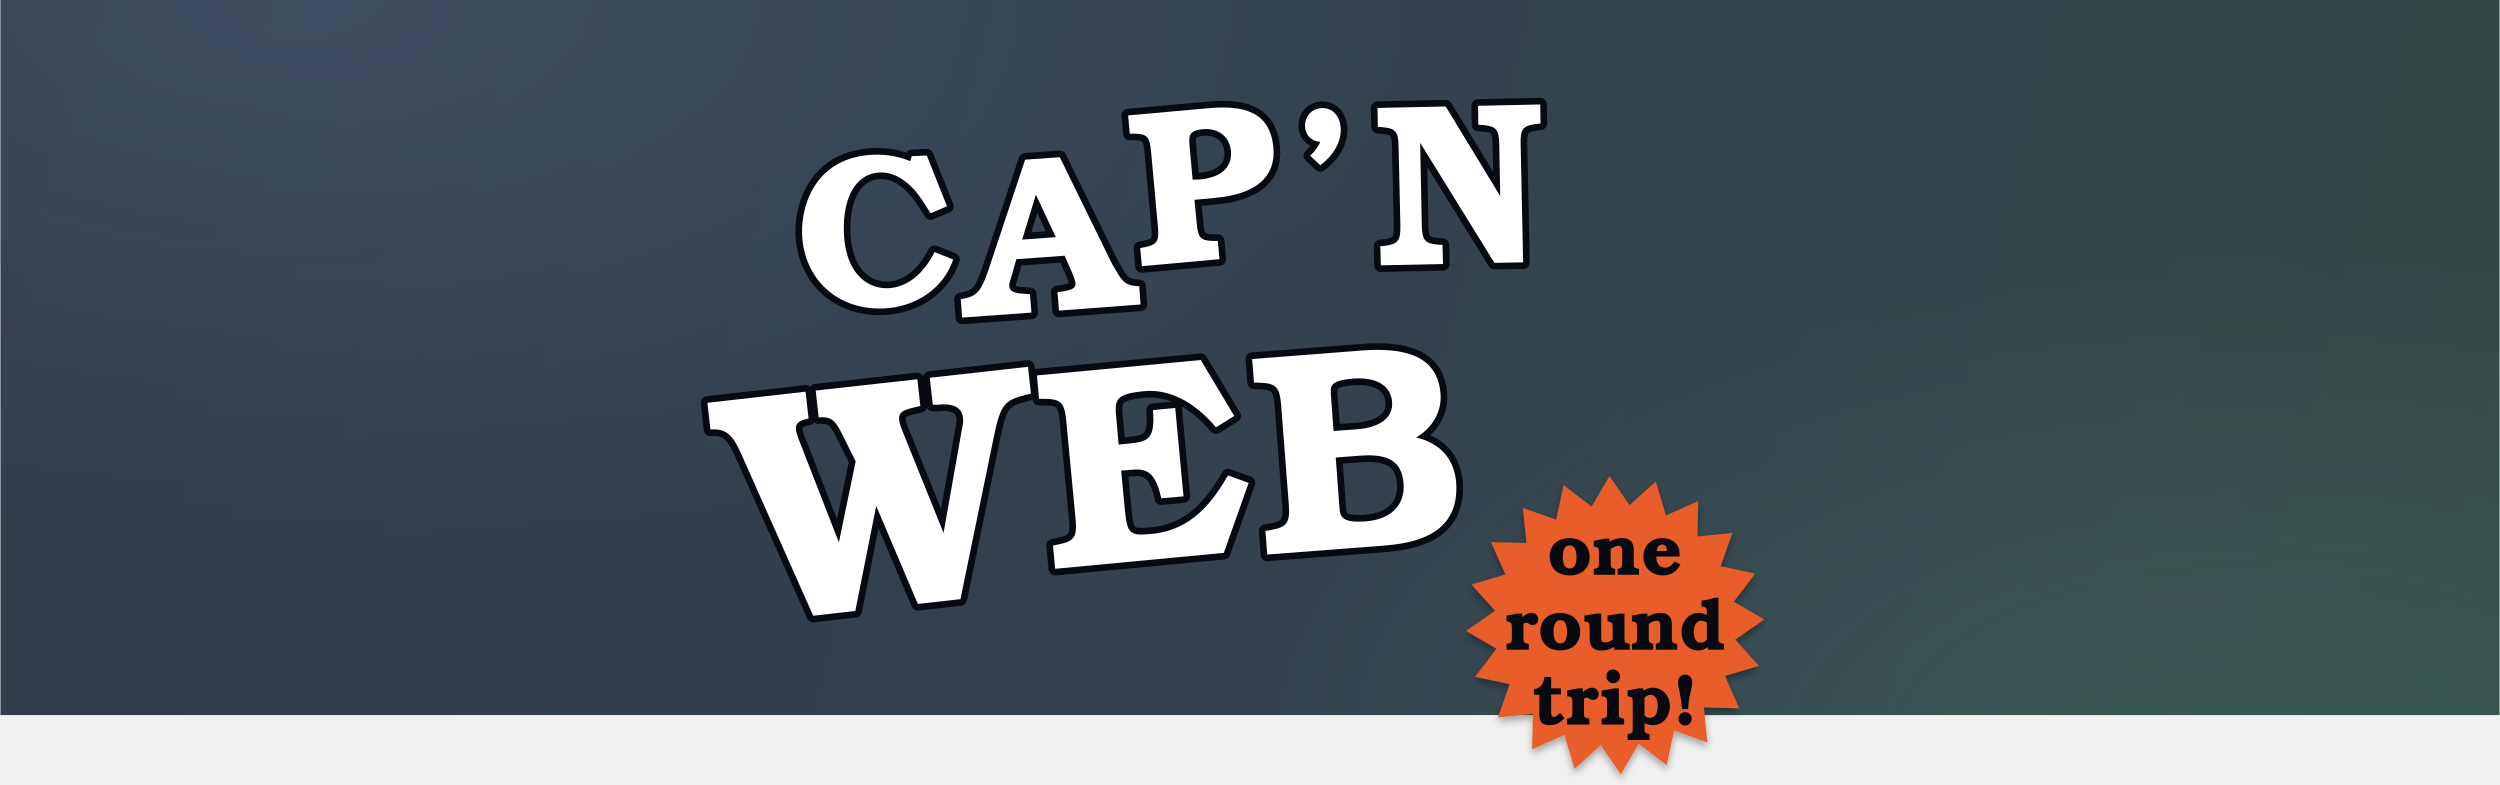
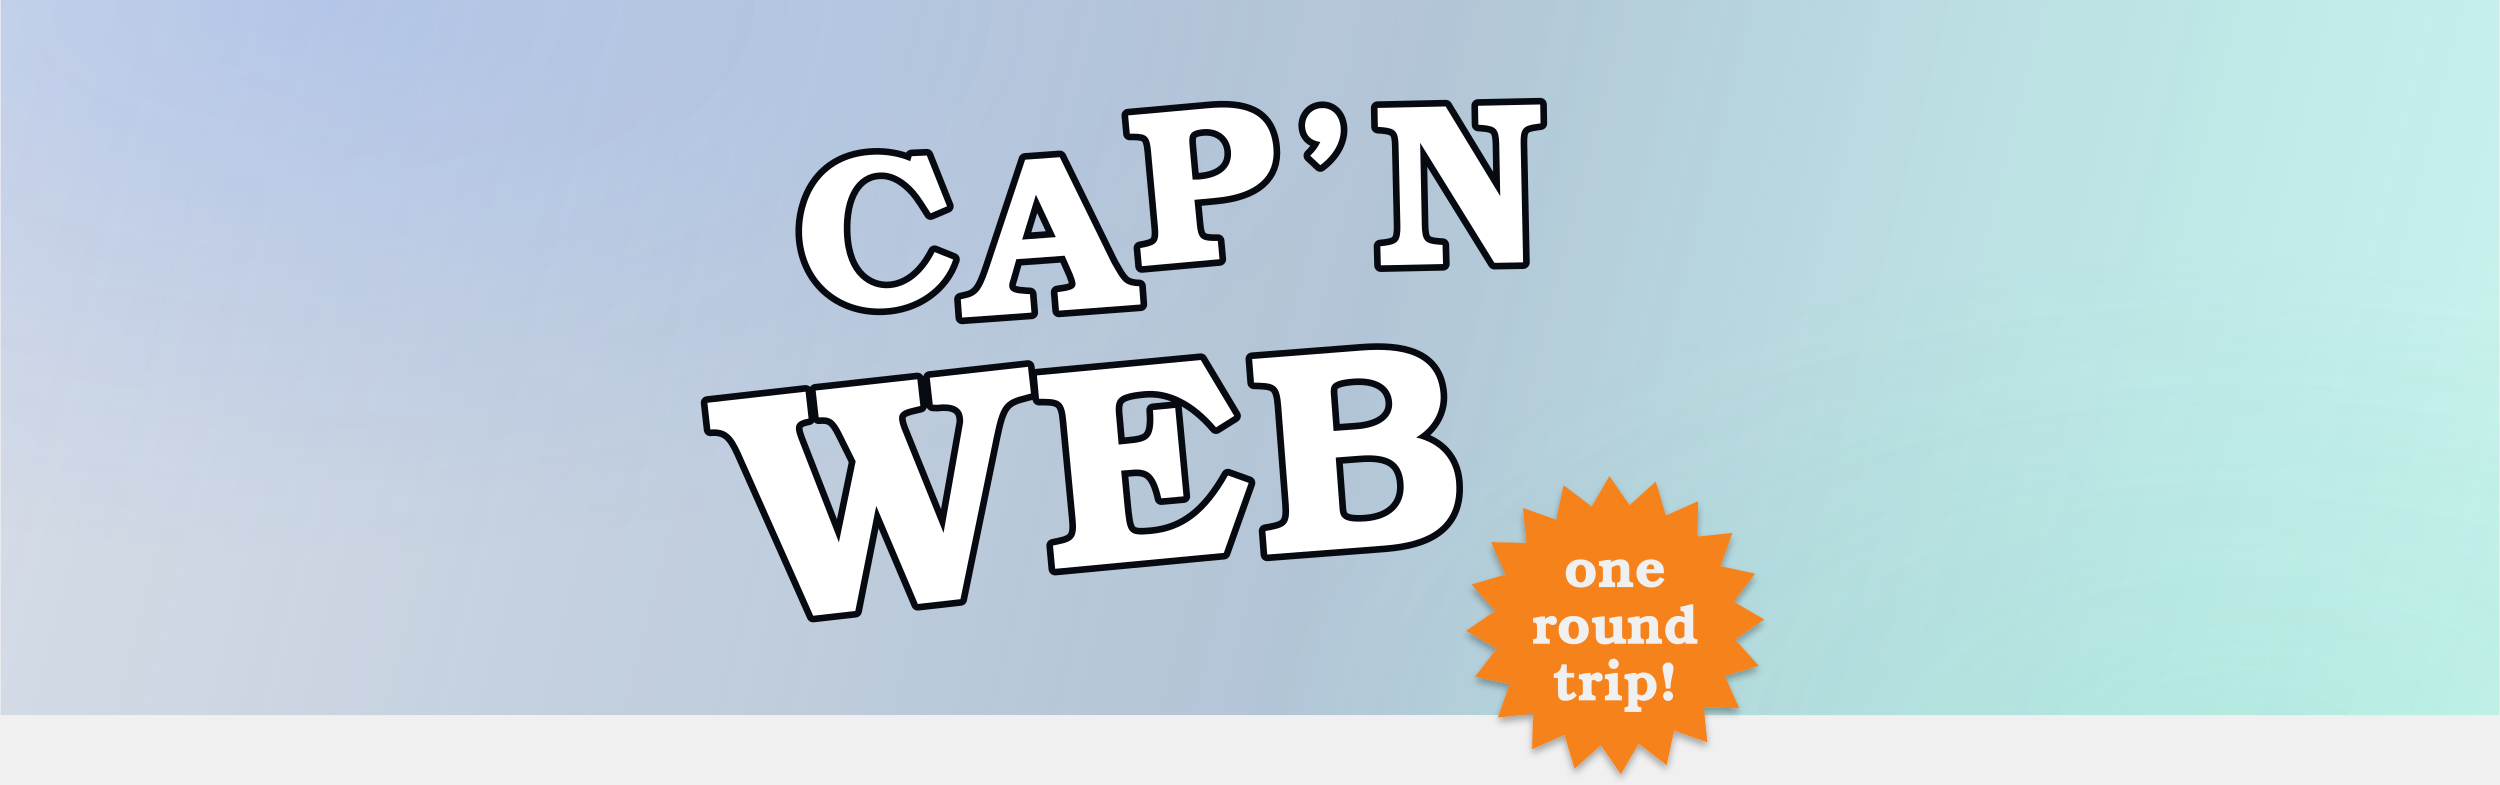
<svg xmlns="http://www.w3.org/2000/svg" viewBox="0 0 1507 473" width="1600" height="502" role="img" aria-label="Cap'n Web">
  <defs>
-     <linearGradient id="band" gradientUnits="userSpaceOnUse" x1="-6.5" y1="26.1" x2="1513.5" y2="405.1">
-       <stop offset="0" stop-color="#0a1424" />
-       <stop offset="0.54" stop-color="#0c1c2b" />
-       <stop offset="1" stop-color="#0a2320" />
+     <linearGradient id="bband" gradientUnits="userSpaceOnUse" x1="-6.5" y1="26.1" x2="1513.5" y2="405.1">
+       <stop offset="0" stop-color="rgb(35 87 167)" stop-opacity="0.12" />
+       <stop offset="0.54" stop-color="rgb(40 99 155)" stop-opacity="0.31" />
+       <stop offset="1" stop-color="rgb(0 255 221)" stop-opacity="0.16" />
    </linearGradient>
-     <radialGradient id="glow1" gradientUnits="userSpaceOnUse" cx="180.8" cy="0" r="1085.1" gradientTransform="translate(180.8 0) scale(1 0.5) translate(-180.8 0)">
-       <stop offset="0" stop-color="#7aa2ff" stop-opacity="0.13" />
-       <stop offset="0.62" stop-color="#7aa2ff" stop-opacity="0" />
+     <radialGradient id="bglow1" gradientUnits="userSpaceOnUse" cx="180.8" cy="0" r="1085.1" gradientTransform="translate(180.8 0) scale(1 0.5) translate(-180.8 0)">
+       <stop offset="0" stop-color="#004dff" stop-opacity="0.129" />
+       <stop offset="0.62" stop-color="#004dff" stop-opacity="0" />
    </radialGradient>
-     <radialGradient id="glow2" gradientUnits="userSpaceOnUse" cx="1356.3" cy="448.5" r="994.6" gradientTransform="translate(1356.3 448.5) scale(1 0.5) translate(-1356.3 -448.5)">
-       <stop offset="0" stop-color="#4fd6a8" stop-opacity="0.12" />
-       <stop offset="0.6" stop-color="#4fd6a8" stop-opacity="0" />
+     <radialGradient id="bglow2" gradientUnits="userSpaceOnUse" cx="1356.3" cy="448.5" r="994.6" gradientTransform="translate(1356.3 448.5) scale(1 0.5) translate(-1356.3 -448.5)">
+       <stop offset="0" stop-color="#41d2a0" stop-opacity="0.122" />
+       <stop offset="0.6" stop-color="#41d2a0" stop-opacity="0" />
    </radialGradient>
    <filter id="sealshadow" x="-15%" y="-15%" width="140%" height="140%">
      <feDropShadow dx="0" dy="2.7" stdDeviation="2.1" flood-color="#000" flood-opacity="0.32" />
    </filter>
+     <mask id="legend" maskUnits="userSpaceOnUse" x="0" y="0" width="1507" height="473">
+       <rect x="0" y="0" width="1507" height="473" fill="#fff" />
+       <g transform="translate(973.7 377)">
+         <path d="M-11.7-31.1C-11.7-36.4-15.3-39.7-20.9-39.7C-26.2-39.7-29.8-36.4-29.8-31.4C-29.8-26-26.3-22.7-20.7-22.7C-15.2-22.7-11.7-26-11.7-31.1ZM-17.6-31C-17.6-27.6-18.7-25.8-20.7-25.8C-22.8-25.8-23.9-27.6-23.9-31C-23.9-34.6-22.8-36.4-20.7-36.4C-18.6-36.4-17.6-34.6-17.6-31ZM10.9-23L10.9-25.6L9.9-25.8C8.7-26.1 8.5-26.5 8.5-28.3L8.5-34.5C8.5-38.7 5.7-39.7 3.3-39.7C1.3-39.7-0.5-39.2-2.6-38L-2.6-39.4L-4.7-39.4L-9.8-38.5L-9.8-35.8L-9.2-35.8C-7.7-35.6-7.4-35.1-7.4-33.1L-7.4-28.3C-7.4-26.5-7.6-26.1-8.8-25.8L-9.8-25.6L-9.8-23L0-23L0-25.6L-0.6-25.8C-1.9-26.1-2.1-26.5-2.1-28.3L-2.1-34.7C-0.8-35.6 0.7-36.2 1.7-36.2C2.7-36.2 3.2-35.5 3.2-34.1L3.2-28.3C3.2-26.5 3-26.1 1.7-25.8L1.1-25.6L1.1-23ZM29.8-27.7L27-29C25.8-27.1 24.4-26.2 22.7-26.2C20.2-26.2 18.8-28 18.8-31.3L29.4-31.3C29.4-33.6 29.2-35 28.6-36.1C27.3-38.4 24.6-39.7 21.5-39.7C16.4-39.7 12.8-36.2 12.8-31.3C12.8-26.3 16.6-22.7 21.8-22.7C26.6-22.7 28.5-25.6 29.8-27.7ZM23.6-33.8L19-33.8C19.1-35.6 20-36.7 21.4-36.7C22.9-36.7 23.5-35.9 23.6-33.8Z" fill="#000" />
+         <path d="M-35.1-2.6C-35.1-4.3-36.3-5.6-38-5.6C-39.4-5.6-40.2-5.2-42.3-3.7L-42.3-5.3L-44.4-5.3L-49.5-4.3L-49.5-1.7L-48.9-1.6C-47.5-1.5-47.1-0.9-47.1 1.1L-47.1 5.8C-47.1 7.7-47.3 8-48.5 8.3L-49.5 8.5L-49.5 11.2L-39.4 11.2L-39.4 8.5L-40.3 8.3C-41.6 8-41.8 7.7-41.8 5.8L-41.8-0.6C-41.3-1-41-1.1-40.5-1.1C-39.5-1.1-39.3-0.1-37.6-0.1C-36.2-0.1-35.1-1.1-35.1-2.6ZM-15.9 3C-15.9-2.2-19.5-5.6-25.2-5.6C-30.5-5.6-34.1-2.2-34.1 2.7C-34.1 8.1-30.6 11.5-25 11.5C-19.5 11.5-15.9 8.2-15.9 3ZM-21.9 3.2C-21.9 6.5-23 8.3-25 8.3C-27 8.3-28.1 6.5-28.1 3.1C-28.1-0.4-27.1-2.2-25-2.2C-22.9-2.2-21.9-0.4-21.9 3.2ZM6.7 11.2L6.7 8.5L5.6 8.3C4.4 8 4.2 7.7 4.2 5.8L4.2-5.3L2.2-5.3L-3.5-4.3L-3.5-1.7L-2.9-1.6C-1.5-1.5-1.1-0.9-1.1 1.1L-1.1 6.6C-2.7 7.6-3.6 7.9-4.7 7.9C-6 7.9-6.3 7.4-6.3 5.5L-6.3-5.3L-8.4-5.3L-14-4.3L-14-1.7L-13.5-1.6C-12-1.5-11.7-0.9-11.7 1.1L-11.7 5.6C-11.7 7.6-11.7 11.6-6.3 11.6C-4.2 11.6-2.8 11.2-0.6 9.9L-0.6 11.2ZM28.3 11.2L28.3 8.5L27.3 8.3C26.1 8 25.9 7.7 25.9 5.8L25.9-0.4C25.9-4.5 23.1-5.6 20.7-5.6C18.7-5.6 16.9-5.1 14.8-3.9L14.8-5.3L12.7-5.3L7.6-4.3L7.6-1.7L8.2-1.6C9.7-1.5 10-0.9 10 1.1L10 5.8C10 7.7 9.8 8 8.6 8.3L7.6 8.5L7.6 11.2L17.4 11.2L17.4 8.5L16.8 8.4C15.5 8 15.3 7.7 15.3 5.8L15.3-0.6C16.6-1.5 18.1-2.1 19.1-2.1C20.1-2.1 20.5-1.3 20.5 0L20.5 5.8C20.5 7.7 20.4 8 19.1 8.4L18.5 8.5L18.5 11.2ZM49.6 11.2L49.6 8.5L48.5 8.3C47.3 8 47.1 7.7 47.1 5.8L47.1-12.6L45.4-12.6C43.4-11.9 41-11.3 39.4-11.2L39.4-8.5L39.8-8.5C41.5-8.2 41.8-7.8 41.8-5.8L41.8-4.6C40.7-5.3 39.3-5.6 38-5.6C33.6-5.6 30.2-1.8 30.2 3.1C30.2 7.1 32.6 11.5 37.7 11.5C39.7 11.5 41.1 11 42.3 9.9L42.3 11.2ZM41.8 6.6C41.1 7.5 39.9 8 38.8 8C37.1 8 35.8 6 35.8 3.2C35.8 0 37.1-2.1 39.2-2.1C40.1-2.1 41-1.7 41.8-1.1Z" fill="#000" />
+         <path d="M-23.1 42.3L-25.1 40C-26.6 41.4-27.2 41.8-28 41.8C-28.9 41.8-29.2 41.3-29.2 39.6L-29.2 31.6L-24.7 31.6L-24.7 28.8L-29.2 28.8L-29.2 23.6L-32.3 23.6C-32.6 27-34.2 28.8-37 29.2L-37 31.8L-34.5 31.8L-34.5 40.1C-34.5 42.4-34.5 45.6-30.1 45.6C-27.1 45.6-25 44.6-23.1 42.3ZM-7.5 31.6C-7.5 29.9-8.8 28.5-10.4 28.5C-11.8 28.5-12.6 28.9-14.8 30.4L-14.8 28.8L-16.8 28.8L-21.9 29.8L-21.9 32.4L-21.3 32.5C-19.9 32.7-19.5 33.2-19.5 35.2L-19.5 39.9C-19.5 41.8-19.7 42.1-21 42.4L-21.9 42.7L-21.9 45.3L-11.8 45.3L-11.8 42.7L-12.8 42.4C-14 42.1-14.2 41.8-14.2 39.9L-14.2 33.6C-13.8 33.2-13.4 33-12.9 33C-11.9 33-11.7 34.1-10.1 34.1C-8.6 34.1-7.5 33-7.5 31.6ZM4.1 45.3L4.1 42.7L3.1 42.4C1.8 42.1 1.6 41.8 1.6 39.9L1.6 28.8L-0.4 28.8L-6.2 29.8L-6.2 32.4L-5.5 32.5C-4.1 32.6-3.7 33.2-3.7 35.2L-3.7 39.9C-3.7 41.8-3.9 42.2-5.1 42.4L-6.2 42.7L-6.2 45.3ZM2.2 23.4C2.2 21.7 0.8 20.2-0.9 20.2C-2.7 20.2-4 21.5-4 23.3C-4 25-2.6 26.4-0.9 26.4C0.8 26.4 2.2 25.1 2.2 23.4ZM25 36.8C25 32.2 21.6 28.5 17.2 28.5C15.8 28.5 14.9 28.8 12.8 29.8L12.8 28.8L10.8 28.8L5.6 29.8L5.6 32.4L6.2 32.5C7.7 32.7 8 33.2 8 35.2L8 46.9C8 48.8 7.8 49.1 6.6 49.4L5.6 49.6L5.6 52.3L15.8 52.3L15.8 49.6L14.8 49.4C13.6 49.1 13.4 48.8 13.4 46.9L13.4 44.7C15.2 45.4 16.1 45.6 17.3 45.6C21.7 45.6 25 41.9 25 36.8ZM19.4 36.7C19.4 40.2 18.1 42.3 15.9 42.3C15 42.3 14 41.8 13.4 41.2L13.4 33.1C14.1 32.2 15.2 31.7 16.2 31.7C18.2 31.7 19.4 33.7 19.4 36.7ZM34.9 42.7C34.9 41 33.6 39.7 31.9 39.7C30.2 39.7 28.9 41 28.9 42.6C28.9 44.4 30.2 45.7 31.9 45.7C33.6 45.7 34.9 44.4 34.9 42.7ZM35.2 26.1C35.2 23.9 33.9 22.5 31.9 22.5C30.1 22.5 28.6 24 28.6 25.8C28.6 26.9 28.8 27.7 29.4 30.7C30 33.2 30.3 35.2 30.6 38.2L33.3 38.2C33.5 35.1 33.7 33.7 34.4 30.5C35 27.8 35.2 27.1 35.2 26.1Z" fill="#000" />
+       </g>
+     </mask>
  </defs>
-   <g opacity="0.82">
-     <rect width="1507" height="431.2" fill="url(#band)" />
-     <rect width="1507" height="431.2" fill="url(#glow1)" />
-     <rect width="1507" height="431.2" fill="url(#glow2)" />
-   </g>
-   <g transform="translate(664.8 347.4)" fill="#fff" stroke="#070a11" stroke-width="8" stroke-linejoin="round" paint-order="stroke fill">
-     <path d="M-90.3-190.9L-101.5-195.4C-103.4-191.7-112.3-174.2-129.7-173.6C-139.8-173.2-155.2-180.1-156.2-207.1C-157-228.9-148.6-242.9-134.5-243.4C-128-243.7-121.7-240.8-115.5-234.8C-112.2-231.5-110.2-228.9-103.9-218.8L-94-223L-106.2-253.6L-115.3-253.2L-116.2-250.2C-122.6-253-130.5-254.4-138.3-254.1C-172-252.8-182.1-225.4-181.4-206C-180.3-179-159.9-160.3-132.5-161.4C-112.7-162.1-95.9-173.8-90.3-190.9Z" />
-     <path d="M22.7-163.8L21.9-174.8L19.7-174.9C12.5-175.8 11.2-178.3 5.3-188.7L-26-252.6L-46.9-251.1L-68.9-185C-73.3-172-76-168.9-83.5-167.4L-85.7-166.9L-84.9-155.9L-43.1-158.9L-44-170L-46.1-170.1C-52.5-170.5-56.3-171.1-56.5-175C-56.6-176.1-56.2-177.4-55.6-179.2L-52.2-191.1L-23.1-193.2L-18.2-182.1C-17.3-179.7-16.7-178.1-16.5-176.6C-16.3-173.9-18.2-172.6-24-171.7L-27.4-171.2L-26.5-160.1ZM-28.4-204.4L-48.7-202.9L-40.4-230Z" />
-     <path d="M102.8-258.4C100.8-280.4 84.4-284.1 63.1-282.1L15.2-277.8L16.2-266.8L18.9-266.8C26.5-266.7 28.2-265 29-256.4L33.2-210.4C34-201.8 32.5-199.8 25.1-198.3L22.5-197.8L23.5-186.9L70.3-191.1L69.3-202.1L66.6-202.1C59.1-202.2 57.3-204 56.6-212.5L55.2-226.9L67.9-228.1C92.3-230.3 104.4-240.8 102.8-258.4ZM77.2-256.4C78.1-246.6 71.4-240.4 58.6-239.2C57.4-239.1 56.3-239 54.1-239.1L52.3-258.9C51.8-265.2 51.4-268.7 60.5-269.5C69.6-270.3 76.4-265 77.2-256.4Z" />
-     <path d="M143.4-270.1C143-277.6 138.3-282.6 131.7-282.2C125.9-281.9 121.6-277.1 121.9-271.1C122.2-265.9 125.3-262.5 131.1-261.8C129.8-258.9 128.1-256.5 125-253.5L131.1-247.8C139.2-253.8 143.9-262.2 143.4-270.1Z" />
-     <path d="M263.9-273L263.7-284.4L226.2-283.6L226.4-272.2L229.2-272C237.1-271.3 238.8-269.4 239-260.4L239.6-229.1L206.7-283.2L165.6-282.3L165.8-270.9L168.6-270.7C176.4-270 178.2-268.1 178.3-259.2L179.4-211.1C179.5-202.2 177.9-200.2 170.1-199.2L167.3-198.9L167.6-187.4L205.1-188.2L204.8-199.7L202-199.9C194.2-200.5 192.5-202.5 192.3-211.4L191.3-261.3L236.1-188.9L253.4-189.2L251.9-260.7C251.7-269.6 253.4-271.6 261.1-272.6Z" />
-     <path d="M-43.4-110.1L-45.2-126.2L-104.4-119.6L-102.6-103.4L-100-103.3C-91-104.4-85.1-102.2-84.4-95.5C-84.3-94.6-84.2-93.6-84.3-92.6L-96.1-26L-121.5-89C-122.3-91.1-122.7-92.8-122.9-94.2C-123.3-98.3-121.1-100-114.7-101.5L-110.1-102.6L-111.9-118.7L-173.2-111.9L-171.4-95.7C-164.3-96.3-161.7-94.4-157.6-86.3L-149.1-69.2L-159.2-20.3L-183.5-82.6C-184.3-84.7-184.9-86.7-185.1-88.2C-185.5-91.8-183.7-93.9-177.5-95L-179.3-111.2L-238.5-104.5L-236.7-88.4C-227.4-89.1-223.4-85.5-218.3-74.1L-174.7 23.9L-149.3 21L-136.7-42.3L-111.6 16.8L-85.9 13.9L-65.8-83.9C-61.8-103.3-59.5-106.1-46.5-109.3Z" />
-     <path d="M87.9-56.2L75.4-60.7C62.5-37.9 48.5-27.2 29-25.4C14.8-24 14.6-26.1 12.9-43.4L11-63.6L15.8-64C25.7-65 31.4-64 35.2-46.9L48.6-48.1L43.6-101.4L30.2-100.1C31.6-81.9 27-81 14.5-79.8L9.5-79.3L8.2-93.9C7-105.9 6.6-109.8 24.8-111.5C39.9-113 55.1-105.2 68.2-89.7L79.2-96.6L59-130.3L-39.8-121L-38.5-106.9L-35.1-106.9C-25.4-106.8-23.1-104.6-22.1-93.6L-16.5-34.6C-15.4-23.6-17.3-21-26.8-19.1L-30.1-18.4L-28.8-4.4L72.9-14Z" />
-     <path d="M213-56.6C211.9-70.6 203.3-80.2 188.9-83.6C198.9-89.5 204.4-99.3 203.6-109.9C201.8-133.8 180.6-137.9 155.8-136L90-130.9L91.1-116.7L94.6-116.6C104.3-116.3 106.6-114.1 107.5-103L112.1-43.2C112.9-32.1 111-29.6 101.4-27.8L98-27.2L99.1-13L168.3-18.3C185.7-19.6 215.5-23.8 213-56.6ZM174.4-105C175.1-95.6 167.2-89.6 153-88.5L139.1-87.5L137.5-109C137.1-114.5 136.8-118 151-119.1C165-120.1 173.6-114.9 174.4-105ZM181.3-55.9C182.3-42.7 173.7-34.2 158.5-33C144.6-32 143.1-35.5 142.7-40.7L140.4-71.5L154.8-72.6C172.4-74 180.3-69 181.3-55.9Z" />
-   </g>
-   <g transform="translate(973.7 377)">
-     <g filter="url(#sealshadow)">
-       <path d="M98.8 15.3L77.1 24.8L89.3 45.1L65.7 47.4L71 70.5L47.8 65.4L45.7 88.9L25.3 76.9L16 98.7L0.3 81L-15.3 98.8L-24.8 77.1L-45.1 89.3L-47.4 65.7L-70.5 71L-65.4 47.8L-88.9 45.7L-76.9 25.3L-98.7 16L-81 0.3L-98.8 -15.3L-77.1 -24.8L-89.3 -45.1L-65.7 -47.4L-71 -70.5L-47.8 -65.4L-45.7 -88.9L-25.3 -76.9L-16 -98.7L-0.3 -81L15.3 -98.8L24.8 -77.1L45.1 -89.3L47.4 -65.7L70.5 -71L65.4 -47.8L88.9 -45.7L76.9 -25.3L98.7 -16L81 -0.3Z" transform="rotate(-11) scale(0.9)" fill="#e85d2c" />
+   <g mask="url(#legend)">
+     <rect width="1507" height="431.2" fill="url(#bband)" />
+     <rect width="1507" height="431.2" fill="url(#bglow1)" />
+     <rect width="1507" height="431.2" fill="url(#bglow2)" />
+     <g transform="translate(664.8 347.4)" fill="#fff" stroke="#070a11" stroke-width="8" stroke-linejoin="round" paint-order="stroke fill">
+       <path d="M-90.3-190.9L-101.5-195.4C-103.4-191.7-112.3-174.2-129.7-173.6C-139.8-173.2-155.2-180.1-156.2-207.1C-157-228.9-148.6-242.9-134.5-243.4C-128-243.7-121.7-240.8-115.5-234.8C-112.2-231.5-110.2-228.9-103.9-218.8L-94-223L-106.2-253.6L-115.3-253.2L-116.2-250.2C-122.6-253-130.5-254.4-138.3-254.1C-172-252.8-182.1-225.4-181.4-206C-180.3-179-159.9-160.3-132.5-161.4C-112.7-162.1-95.9-173.8-90.3-190.9Z" />
+       <path d="M22.7-163.8L21.9-174.8L19.7-174.9C12.5-175.8 11.2-178.3 5.3-188.7L-26-252.6L-46.9-251.1L-68.9-185C-73.3-172-76-168.9-83.5-167.4L-85.7-166.9L-84.9-155.9L-43.1-158.9L-44-170L-46.1-170.1C-52.5-170.5-56.3-171.1-56.5-175C-56.6-176.1-56.2-177.4-55.6-179.2L-52.2-191.1L-23.1-193.2L-18.2-182.1C-17.3-179.7-16.7-178.1-16.5-176.6C-16.3-173.9-18.2-172.6-24-171.7L-27.4-171.2L-26.5-160.1ZM-28.4-204.4L-48.7-202.9L-40.4-230Z" />
+       <path d="M102.8-258.4C100.8-280.4 84.4-284.1 63.1-282.1L15.2-277.8L16.2-266.8L18.9-266.8C26.5-266.7 28.2-265 29-256.4L33.2-210.4C34-201.8 32.5-199.8 25.1-198.3L22.5-197.8L23.5-186.9L70.3-191.1L69.3-202.1L66.6-202.1C59.1-202.2 57.3-204 56.6-212.5L55.2-226.9L67.9-228.1C92.3-230.3 104.4-240.8 102.8-258.4ZM77.2-256.4C78.1-246.6 71.4-240.4 58.6-239.2C57.4-239.1 56.3-239 54.1-239.1L52.3-258.9C51.8-265.2 51.4-268.7 60.5-269.5C69.6-270.3 76.4-265 77.2-256.4Z" />
+       <path d="M143.4-270.1C143-277.6 138.3-282.6 131.7-282.2C125.9-281.9 121.6-277.1 121.9-271.1C122.2-265.9 125.3-262.5 131.1-261.8C129.8-258.9 128.1-256.5 125-253.5L131.1-247.8C139.2-253.8 143.9-262.2 143.4-270.1Z" />
+       <path d="M263.9-273L263.7-284.4L226.2-283.6L226.4-272.2L229.2-272C237.1-271.3 238.8-269.4 239-260.4L239.6-229.1L206.7-283.2L165.6-282.3L165.8-270.9L168.6-270.7C176.4-270 178.2-268.1 178.3-259.2L179.4-211.1C179.5-202.2 177.9-200.2 170.1-199.2L167.3-198.9L167.6-187.4L205.1-188.2L204.8-199.7L202-199.9C194.2-200.5 192.5-202.5 192.3-211.4L191.3-261.3L236.1-188.9L253.4-189.2L251.9-260.7C251.7-269.6 253.4-271.6 261.1-272.6Z" />
+       <path d="M-43.4-110.1L-45.2-126.2L-104.4-119.6L-102.6-103.4L-100-103.3C-91-104.4-85.1-102.2-84.4-95.5C-84.3-94.6-84.2-93.6-84.3-92.6L-96.1-26L-121.5-89C-122.3-91.1-122.7-92.8-122.9-94.2C-123.3-98.3-121.1-100-114.7-101.5L-110.1-102.6L-111.9-118.7L-173.2-111.9L-171.4-95.7C-164.3-96.3-161.7-94.4-157.6-86.3L-149.1-69.2L-159.2-20.3L-183.5-82.6C-184.3-84.7-184.9-86.7-185.1-88.2C-185.5-91.8-183.7-93.9-177.5-95L-179.3-111.2L-238.5-104.5L-236.7-88.4C-227.4-89.1-223.4-85.5-218.3-74.1L-174.7 23.9L-149.3 21L-136.7-42.3L-111.6 16.8L-85.9 13.9L-65.8-83.9C-61.8-103.3-59.5-106.1-46.5-109.3Z" />
+       <path d="M87.9-56.2L75.4-60.7C62.5-37.9 48.5-27.2 29-25.4C14.8-24 14.6-26.1 12.9-43.4L11-63.6L15.8-64C25.7-65 31.4-64 35.2-46.9L48.6-48.1L43.6-101.4L30.2-100.1C31.6-81.9 27-81 14.5-79.8L9.5-79.3L8.2-93.9C7-105.9 6.6-109.8 24.8-111.5C39.9-113 55.1-105.2 68.2-89.7L79.2-96.6L59-130.3L-39.8-121L-38.5-106.9L-35.1-106.9C-25.4-106.8-23.1-104.6-22.1-93.6L-16.5-34.6C-15.4-23.6-17.3-21-26.8-19.1L-30.1-18.4L-28.8-4.4L72.9-14Z" />
+       <path d="M213-56.6C211.9-70.6 203.3-80.2 188.9-83.6C198.9-89.5 204.4-99.3 203.6-109.9C201.8-133.8 180.6-137.9 155.8-136L90-130.9L91.1-116.7L94.6-116.6C104.3-116.3 106.6-114.1 107.5-103L112.1-43.2C112.9-32.1 111-29.6 101.4-27.8L98-27.2L99.1-13L168.3-18.3C185.7-19.6 215.5-23.8 213-56.6ZM174.4-105C175.1-95.6 167.2-89.6 153-88.5L139.1-87.5L137.5-109C137.1-114.5 136.8-118 151-119.1C165-120.1 173.6-114.9 174.4-105ZM181.3-55.9C182.3-42.7 173.7-34.2 158.5-33C144.6-32 143.1-35.5 142.7-40.7L140.4-71.5L154.8-72.6C172.4-74 180.3-69 181.3-55.9Z" />
    </g>
-     <path d="M-15.4-41.1C-15.4-48.1-20.2-52.5-27.7-52.5C-34.7-52.5-39.5-48.1-39.5-41.6C-39.5-34.4-34.8-30-27.4-30C-20.1-30-15.4-34.4-15.4-41.1ZM-23.3-41C-23.3-36.5-24.7-34.2-27.4-34.2C-30.1-34.2-31.6-36.5-31.6-41C-31.6-45.7-30.2-48.1-27.4-48.1C-24.7-48.1-23.3-45.7-23.3-41ZM14.4-30.4L14.4-33.9L13.1-34.2C11.5-34.6 11.2-35 11.2-37.5L11.2-45.6C11.2-51.2 7.6-52.5 4.4-52.5C1.7-52.5-0.7-51.9-3.5-50.3L-3.5-52.2L-6.2-52.2L-12.9-50.9L-12.9-47.4L-12.2-47.3C-10.2-47.1-9.8-46.4-9.8-43.7L-9.8-37.5C-9.8-35-10-34.6-11.7-34.2L-12.9-33.9L-12.9-30.4L0-30.4L0-33.9L-0.8-34.1C-2.5-34.6-2.7-35-2.7-37.5L-2.7-46C-1-47.1 0.9-47.9 2.2-47.9C3.5-47.9 4.2-46.9 4.2-45.1L4.2-37.5C4.2-35 3.9-34.6 2.3-34.1L1.5-33.9L1.5-30.4ZM39.4-36.6L35.8-38.4C34.1-35.8 32.3-34.7 30.1-34.7C26.7-34.7 24.8-37.1 24.8-41.4L38.9-41.4C38.9-44.5 38.6-46.3 37.8-47.7C36.1-50.7 32.6-52.5 28.4-52.5C21.7-52.5 17-47.9 17-41.3C17-34.8 21.9-30 28.8-30C35.2-30 37.7-33.8 39.4-36.6ZM31.2-44.7L25.1-44.7C25.2-47.1 26.4-48.6 28.3-48.6C30.3-48.6 31.1-47.5 31.2-44.7Z" fill="#070a11" />
-     <path d="M-46.4-3.4C-46.4-5.7-48.1-7.4-50.3-7.4C-52.1-7.4-53.1-6.9-56-4.9L-56-7L-58.7-7L-65.5-5.8L-65.5-2.2L-64.7-2.1C-62.8-1.9-62.3-1.2-62.3 1.4L-62.3 7.7C-62.3 10.1-62.6 10.6-64.2 11L-65.5 11.3L-65.5 14.8L-52.1 14.8L-52.1 11.3L-53.4 11C-55 10.6-55.3 10.1-55.3 7.7L-55.3-0.8C-54.7-1.3-54.2-1.5-53.5-1.5C-52.2-1.5-51.9-0.1-49.8-0.1C-47.8-0.1-46.4-1.5-46.4-3.4ZM-21.1 4C-21.1-3-25.8-7.4-33.3-7.4C-40.3-7.4-45.1-3-45.1 3.6C-45.1 10.7-40.5 15.2-33.1 15.2C-25.8 15.2-21.1 10.8-21.1 4ZM-29 4.2C-29 8.6-30.4 11-33 11C-35.8 11-37.2 8.6-37.2 4.1C-37.2-0.6-35.8-3-33-3C-30.3-3-29-0.6-29 4.2ZM8.8 14.8L8.8 11.3L7.5 11C5.8 10.6 5.6 10.1 5.6 7.7L5.6-7L2.9-7L-4.6-5.8L-4.6-2.2L-3.9-2.1C-2-1.9-1.5-1.2-1.5 1.4L-1.5 8.8C-3.5 10-4.8 10.4-6.2 10.4C-7.9 10.4-8.4 9.8-8.4 7.3L-8.4-7L-11.1-7L-18.6-5.8L-18.6-2.2L-17.8-2.1C-15.9-1.9-15.4-1.2-15.4 1.4L-15.4 7.4C-15.4 10-15.4 15.3-8.3 15.3C-5.5 15.3-3.6 14.8-0.7 13.1L-0.7 14.8ZM37.4 14.8L37.4 11.3L36.1 11C34.5 10.6 34.2 10.1 34.2 7.7L34.2-0.5C34.2-6 30.6-7.4 27.4-7.4C24.7-7.4 22.4-6.7 19.5-5.1L19.5-7L16.8-7L10.1-5.8L10.1-2.2L10.9-2.1C12.8-1.9 13.2-1.2 13.2 1.4L13.2 7.7C13.2 10.1 13 10.6 11.3 11L10.1 11.3L10.1 14.8L23 14.8L23 11.3L22.2 11C20.5 10.6 20.3 10.1 20.3 7.7L20.3-0.8C22-2 23.9-2.7 25.2-2.7C26.5-2.7 27.2-1.8 27.2 0.1L27.2 7.7C27.2 10.1 26.9 10.6 25.3 11L24.5 11.3L24.5 14.8ZM65.6 14.8L65.6 11.3L64.2 11C62.6 10.6 62.3 10.2 62.3 7.7L62.3-16.6L60-16.6C57.4-15.7 54.3-15 52.1-14.8L52.1-11.3L52.7-11.2C54.9-10.9 55.3-10.3 55.3-7.7L55.3-6.1C53.8-7 52-7.4 50.3-7.4C44.5-7.4 40-2.4 40 4.1C40 9.4 43.2 15.2 49.9 15.2C52.4 15.2 54.3 14.5 55.9 13.1L55.9 14.8ZM55.3 8.8C54.3 9.9 52.7 10.6 51.4 10.6C49 10.6 47.4 8 47.4 4.2C47.4 0 49.1-2.7 51.8-2.7C53.1-2.7 54.3-2.3 55.3-1.5Z" fill="#070a11" />
-     <path d="M-30.6 56L-33.2 52.9C-35.1 54.8-36 55.3-37.1 55.3C-38.2 55.3-38.6 54.6-38.6 52.3L-38.6 41.8L-32.7 41.8L-32.7 38.1L-38.6 38.1L-38.6 31.2L-42.7 31.2C-43.2 35.7-45.2 38.1-49 38.6L-49 42L-45.7 42L-45.7 53C-45.7 56.1-45.7 60.3-39.8 60.3C-35.9 60.3-33.1 59-30.6 56ZM-9.9 41.7C-9.9 39.5-11.6 37.7-13.8 37.7C-15.6 37.7-16.7 38.2-19.5 40.3L-19.5 38.1L-22.2 38.1L-29 39.4L-29 42.9L-28.2 43C-26.3 43.2-25.8 43.9-25.8 46.6L-25.8 52.8C-25.8 55.3-26.1 55.7-27.7 56.1L-29 56.4L-29 59.9L-15.6 59.9L-15.6 56.4L-16.9 56.1C-18.5 55.7-18.8 55.3-18.8 52.8L-18.8 44.4C-18.2 43.9-17.8 43.7-17.1 43.7C-15.8 43.7-15.5 45-13.3 45C-11.4 45-9.9 43.7-9.9 41.7ZM5.4 59.9L5.4 56.4L4.1 56.1C2.4 55.7 2.2 55.3 2.2 52.8L2.2 38.1L-0.5 38.1L-8.2 39.4L-8.2 42.9L-7.2 43C-5.4 43.2-4.9 43.9-4.9 46.6L-4.9 52.8C-4.9 55.3-5.1 55.8-6.8 56.1L-8.2 56.4L-8.2 59.9ZM3 31C3 28.7 1 26.7-1.2 26.7C-3.6 26.7-5.3 28.4-5.3 30.8C-5.3 33.1-3.5 35-1.1 35C1.1 35 3 33.1 3 31ZM33 48.7C33 42.5 28.5 37.7 22.7 37.7C20.9 37.7 19.7 38.1 16.9 39.4L16.9 38.1L14.2 38.1L7.5 39.4L7.5 42.9L8.2 43C10.2 43.2 10.6 43.9 10.6 46.6L10.6 62.1C10.6 64.5 10.4 65 8.7 65.4L7.5 65.7L7.5 69.2L20.8 69.2L20.8 65.7L19.6 65.4C17.9 65 17.7 64.5 17.7 62.1L17.7 59.1C20.1 60.1 21.3 60.3 22.9 60.3C28.7 60.3 33 55.4 33 48.7ZM25.7 48.6C25.7 53.2 24 55.9 21 55.9C19.9 55.9 18.5 55.3 17.7 54.5L17.7 43.7C18.6 42.7 20.1 42 21.4 42C24.1 42 25.7 44.5 25.7 48.6ZM46.2 56.5C46.2 54.2 44.4 52.5 42.2 52.5C40 52.5 38.2 54.2 38.2 56.4C38.2 58.7 39.9 60.5 42.2 60.5C44.4 60.5 46.1 58.7 46.2 56.5ZM46.5 34.6C46.5 31.7 44.8 29.8 42.2 29.8C39.8 29.8 37.9 31.7 37.9 34.1C37.9 35.6 38 36.6 38.9 40.6C39.6 44 40 46.5 40.4 50.6L44 50.6C44.3 46.4 44.5 44.6 45.5 40.4C46.3 36.7 46.5 35.8 46.5 34.6Z" fill="#070a11" />
+     <g transform="translate(973.7 377)">
+       <g filter="url(#sealshadow)">
+         <path d="M98.8 15.3L77.1 24.8L89.3 45.1L65.7 47.4L71 70.5L47.8 65.4L45.7 88.9L25.3 76.9L16 98.7L0.3 81L-15.3 98.8L-24.8 77.1L-45.1 89.3L-47.4 65.7L-70.5 71L-65.4 47.8L-88.9 45.7L-76.9 25.3L-98.7 16L-81 0.3L-98.8 -15.3L-77.1 -24.8L-89.3 -45.1L-65.7 -47.4L-71 -70.5L-47.8 -65.4L-45.7 -88.9L-25.3 -76.9L-16 -98.7L-0.3 -81L15.3 -98.8L24.8 -77.1L45.1 -89.3L47.4 -65.7L70.5 -71L65.4 -47.8L88.9 -45.7L76.9 -25.3L98.7 -16L81 -0.3Z" transform="rotate(-11) scale(0.9)" fill="#f6821f" />
+       </g>
+     </g>
  </g>
</svg>
